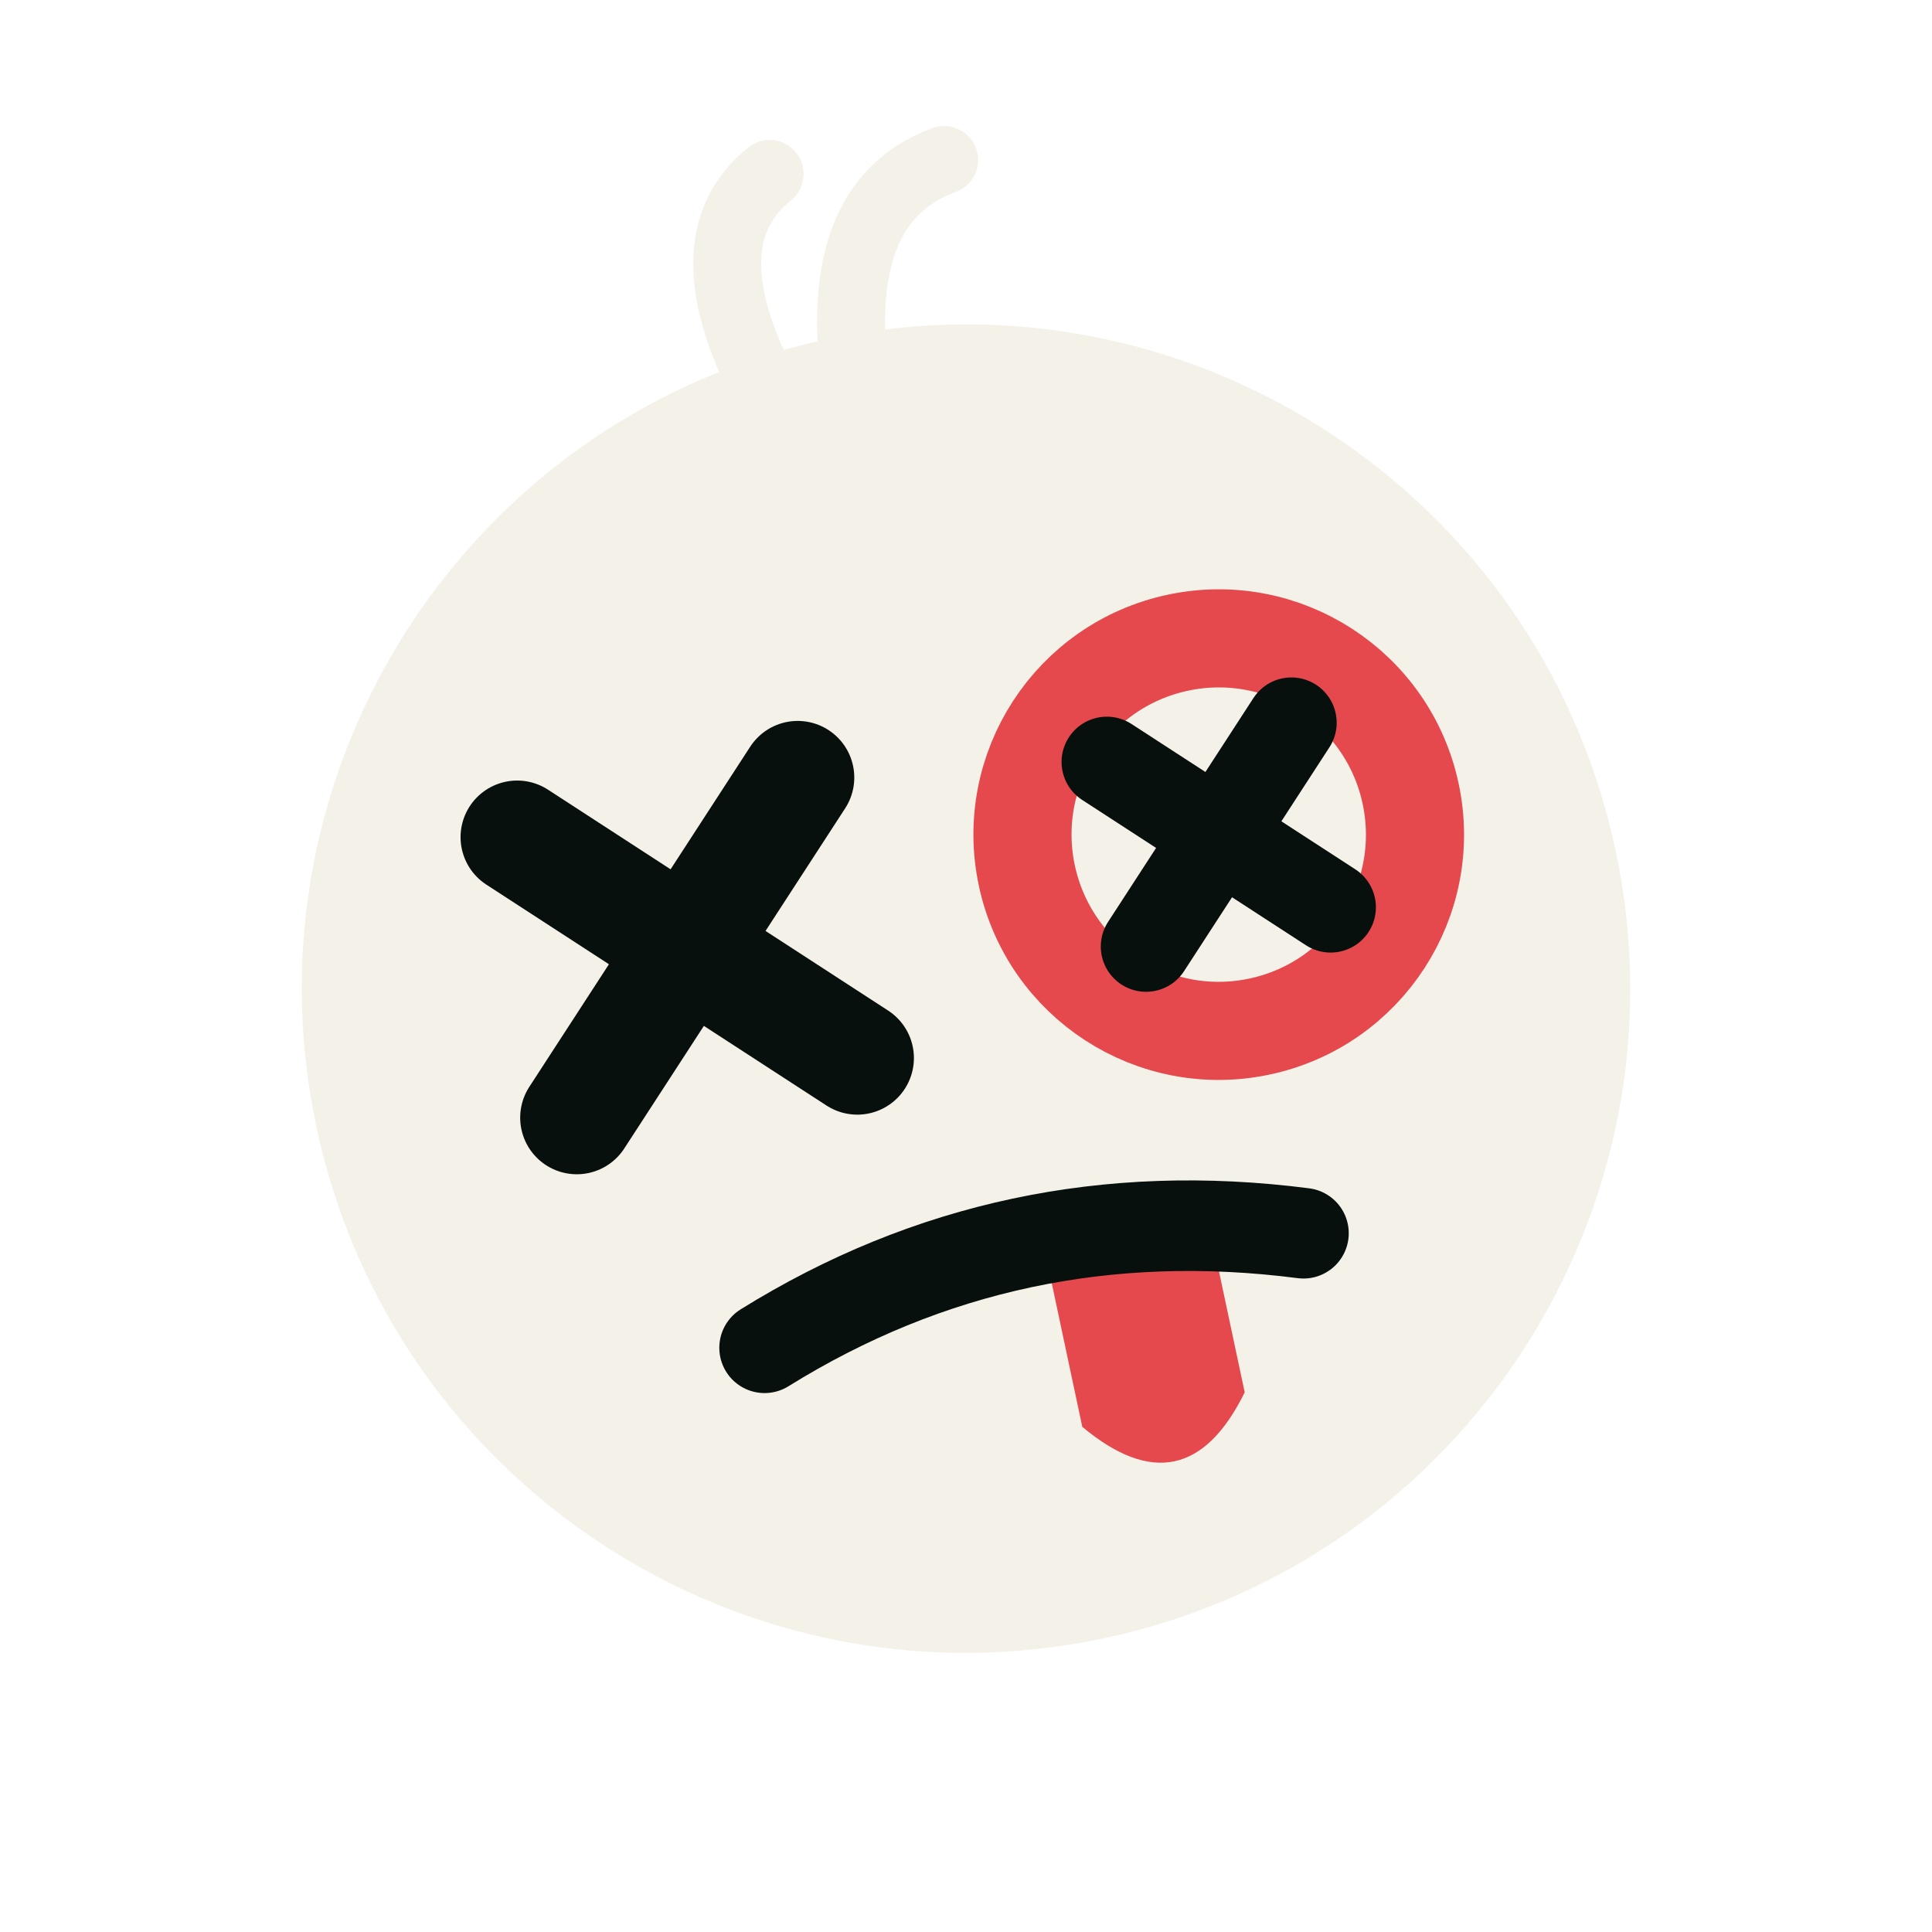
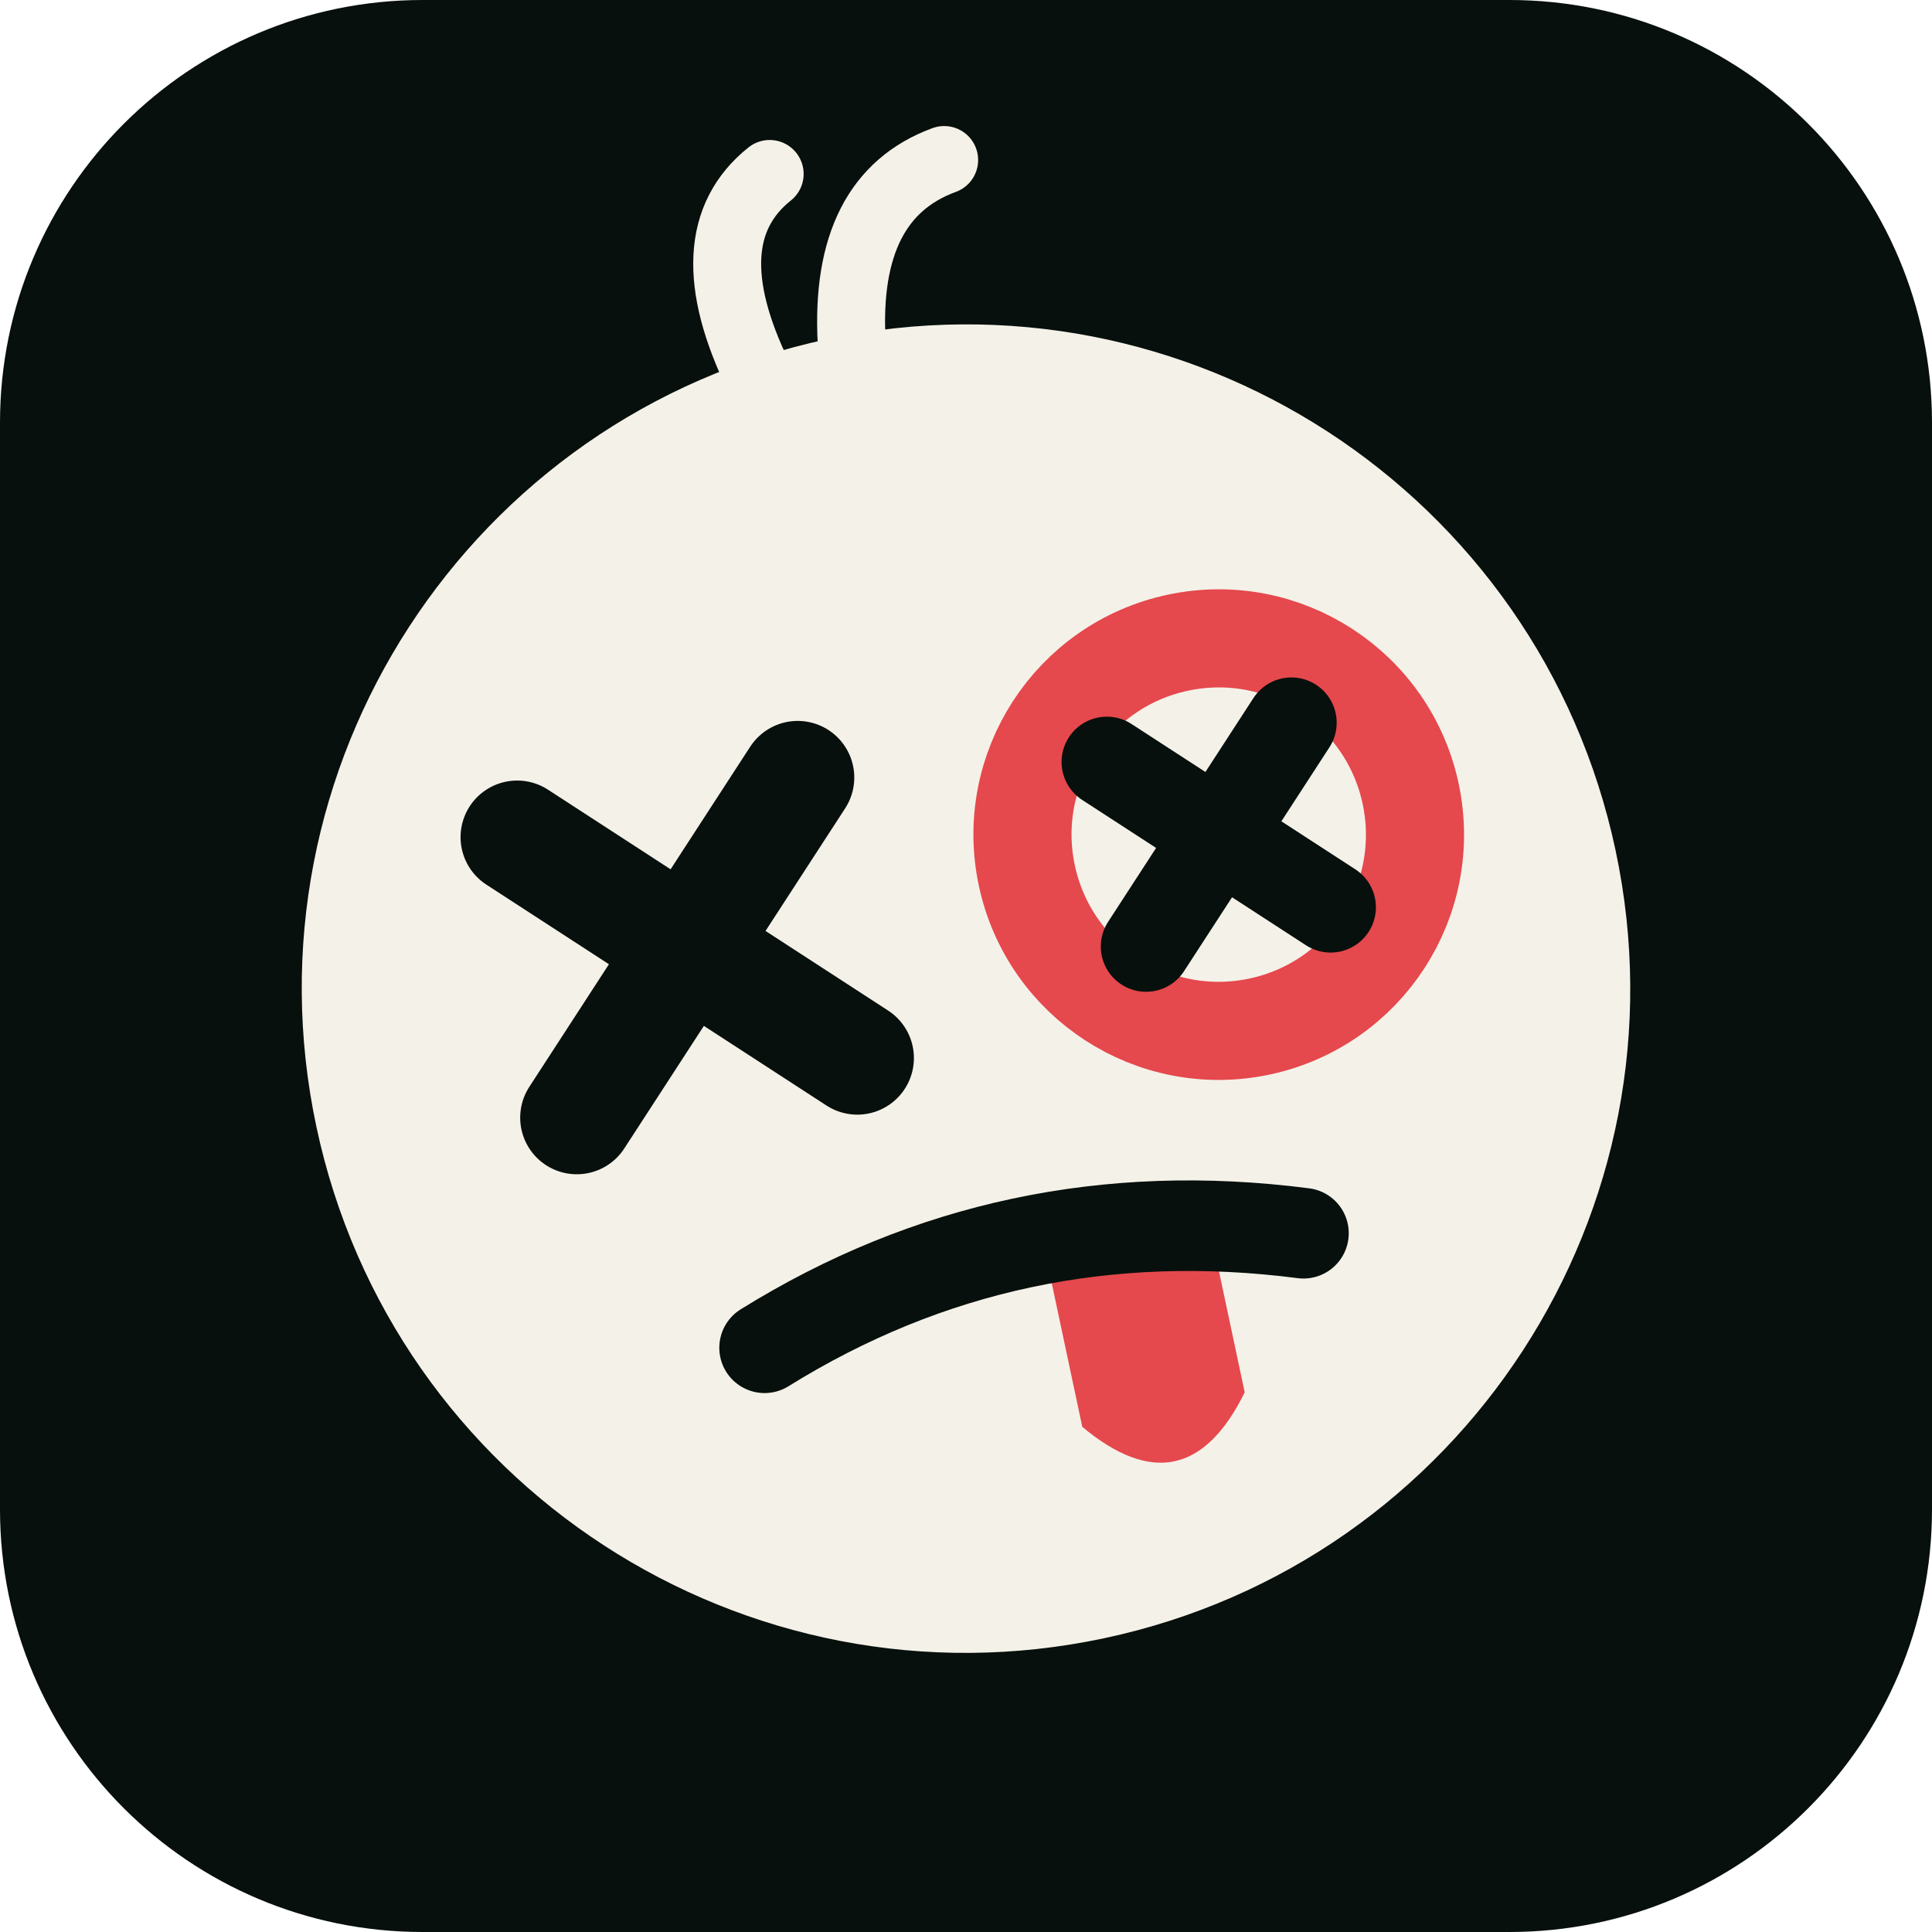
<svg xmlns="http://www.w3.org/2000/svg" viewBox="0 0 512 512" role="img" aria-label="KILLER — dead-head mark">
+   <rect width="512" height="512" rx="112" fill="#07100c" />
  <g transform="rotate(-12 256 262)">
    <circle cx="256" cy="262" r="176" fill="#f4f1e8" />
    <path d="M236 92 Q226 52 250 40 M262 88 Q268 50 296 46" fill="none" stroke="#f4f1e8" stroke-width="18" stroke-linecap="round" />
    <path d="M148 198L224 274M224 198L148 274" stroke="#07100c" stroke-width="30" stroke-linecap="round" fill="none" />
    <circle cx="330" cy="236" r="52" stroke="#e5484d" stroke-width="26" fill="none" />
    <path d="M305 211L355 261M355 211L305 261" stroke="#07100c" stroke-width="24" stroke-linecap="round" fill="none" />
    <path d="M262 330 L306 334 L306 382 Q284 410 262 382Z" fill="#e5484d" />
    <path d="M184 344 Q256 318 330 344" fill="none" stroke="#07100c" stroke-width="24" stroke-linecap="round" />
  </g>
</svg>
